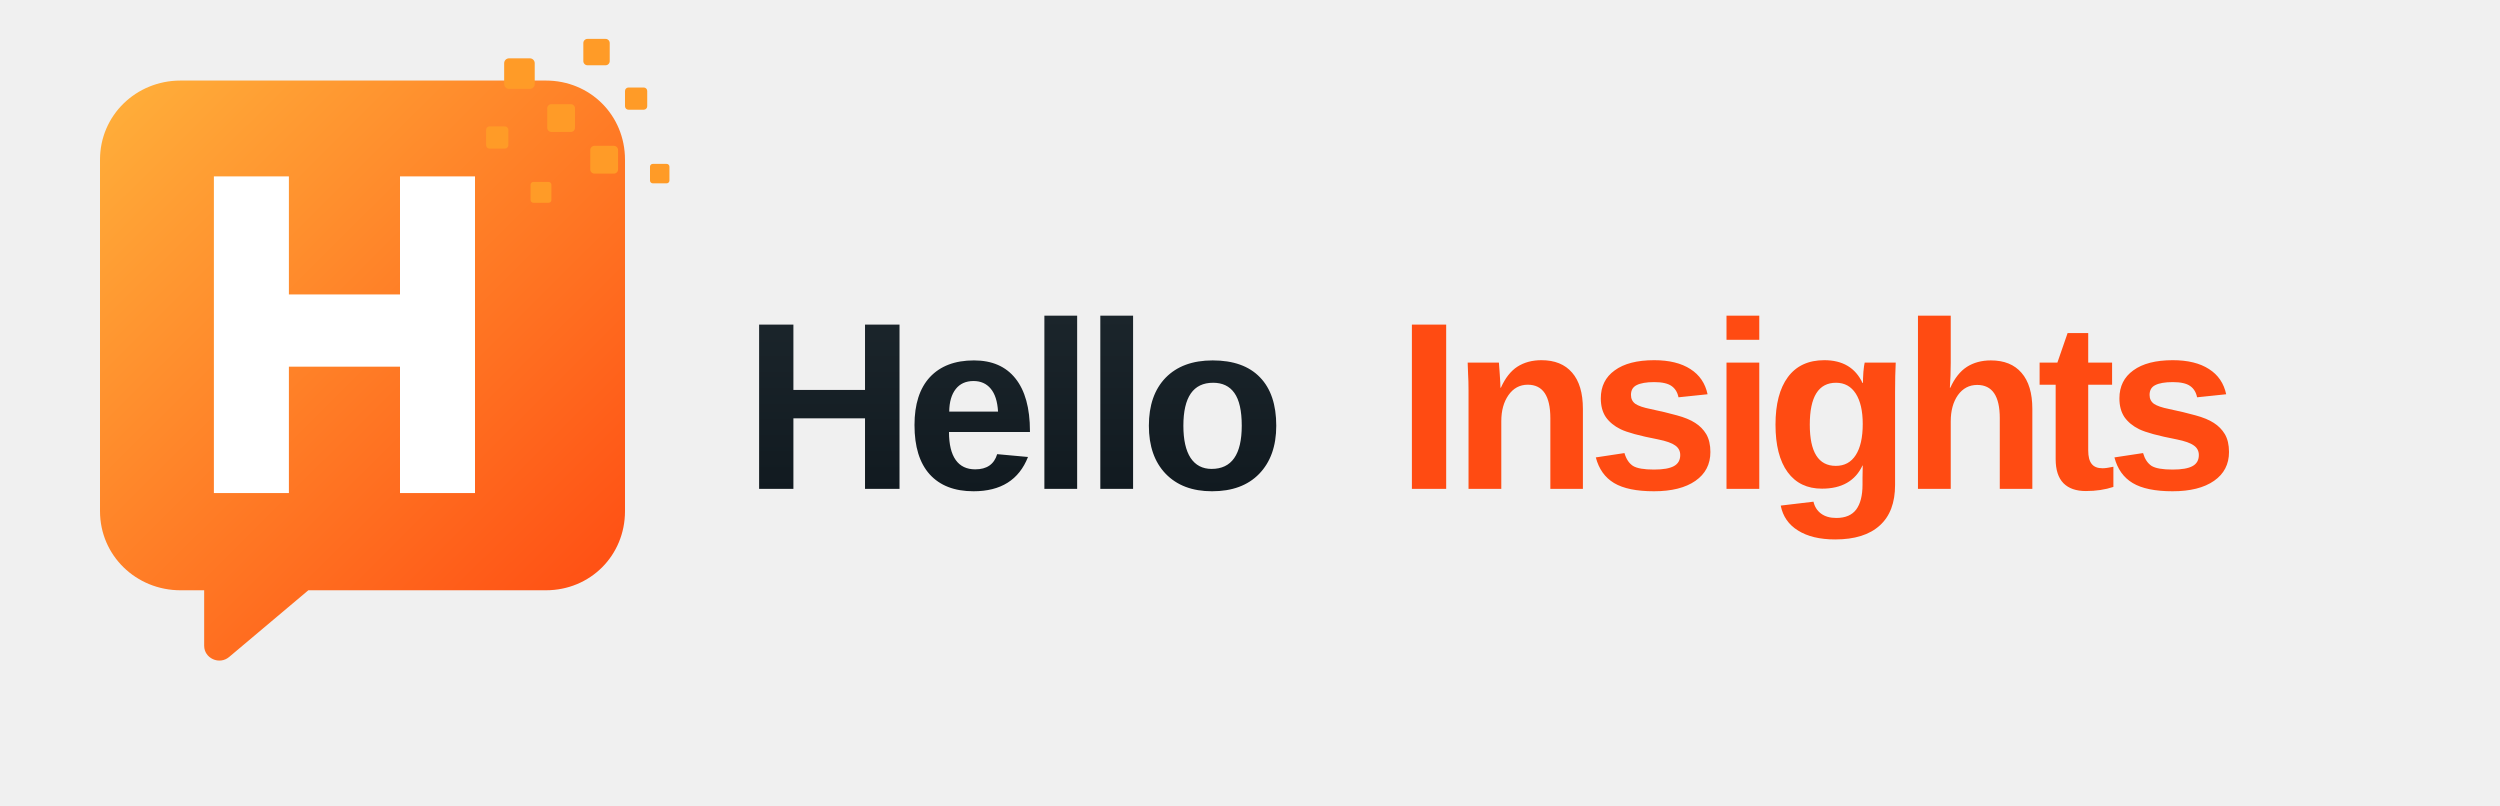
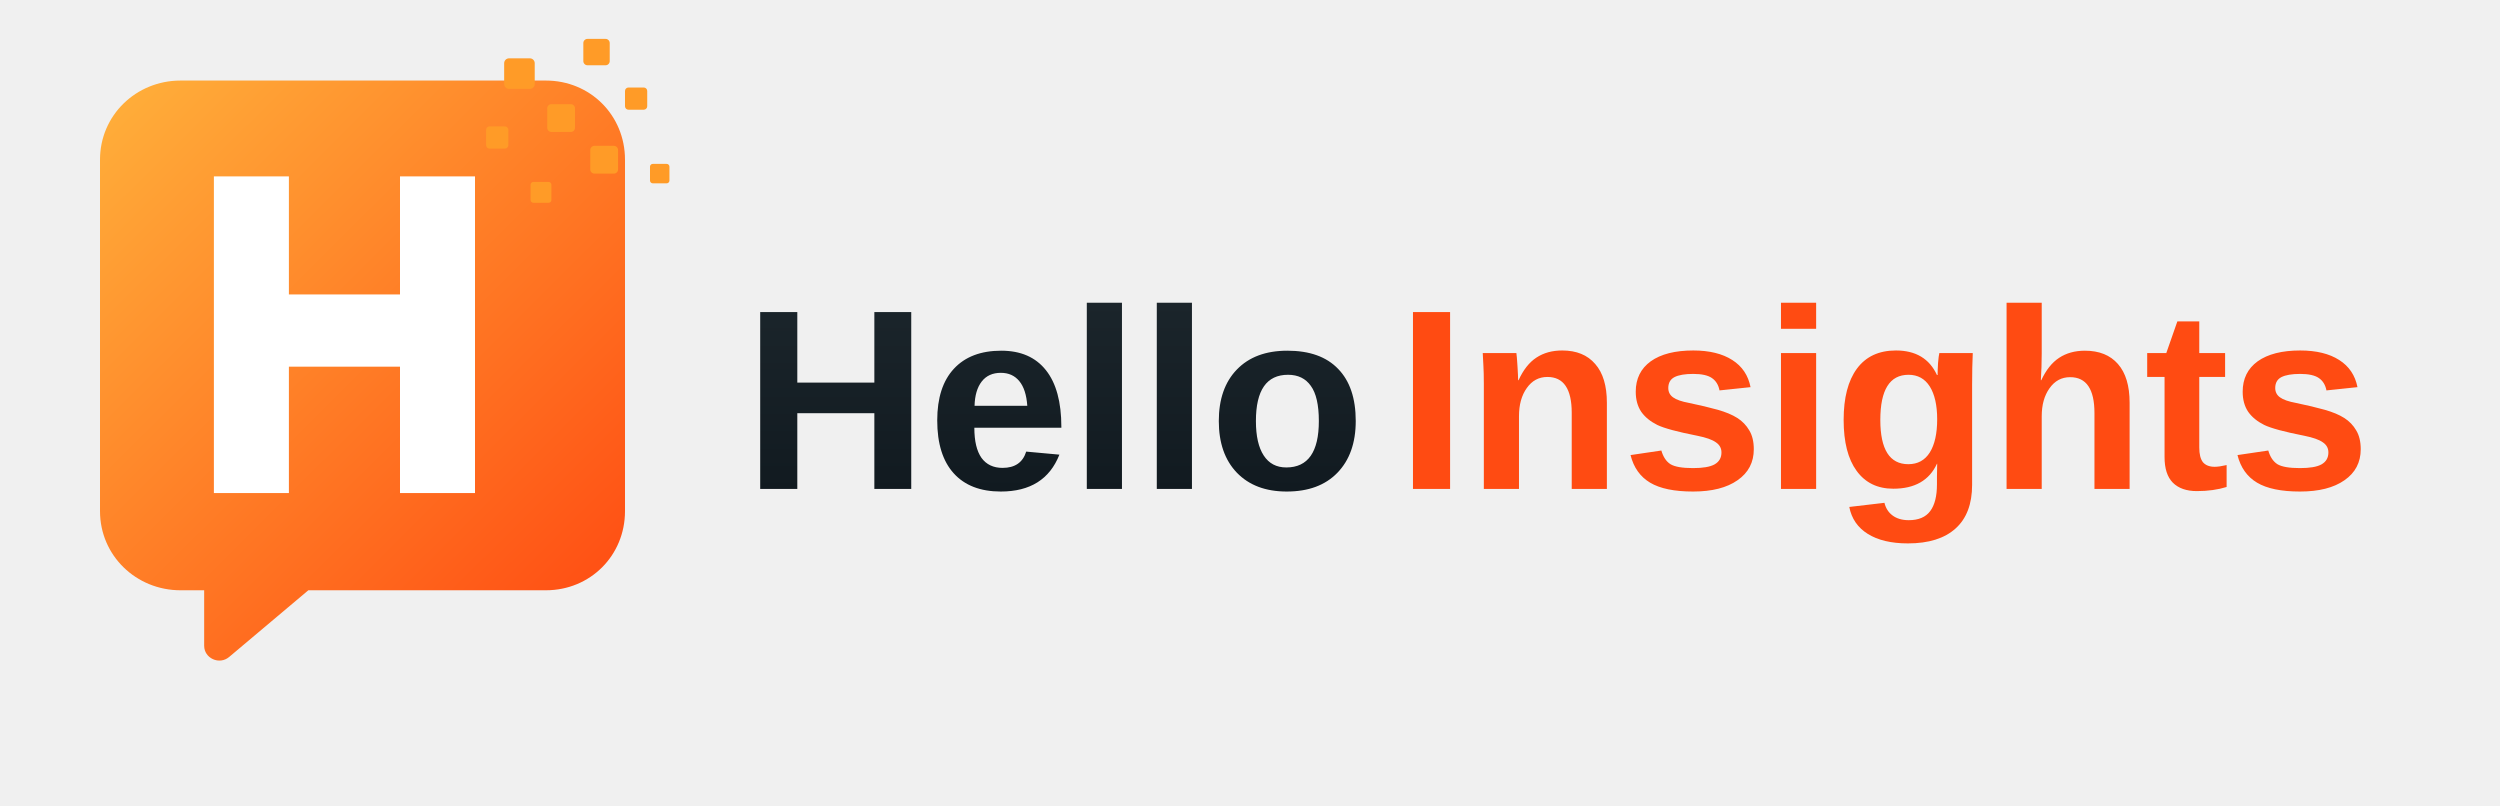
<svg xmlns="http://www.w3.org/2000/svg" viewBox="0 0 180 58" width="180" height="58" role="img" aria-label="HelloInsights logo">
  <defs>
    <linearGradient id="orange" x1="0" y1="0" x2="0.9" y2="1">
      <stop offset="0%" stop-color="#FFB13B" />
      <stop offset="100%" stop-color="#FF4B12" />
    </linearGradient>
    <linearGradient id="hello" x1="0" y1="0" x2="0" y2="1">
      <stop offset="0%" stop-color="#1B252B" />
      <stop offset="100%" stop-color="#111A20" />
    </linearGradient>
  </defs>
  <path d="M7.2 11.5            C7.2 8.3 9.8 5.8 13 5.8            H39.3            C42.5 5.8 45 8.3 45 11.5            V36.8            C45 40 42.5 42.5 39.3 42.5            H22.2            L16.5 47.3            C15.8 47.9 14.7 47.4 14.7 46.5            V42.5            H13            C9.8 42.5 7.2 40 7.2 36.8 Z" fill="url(#orange)" />
  <path d="M15.4 12.7 H20.8 V21.2 H28.8 V12.7 H34.2 V35.5 H28.8 V26.4 H20.8 V35.5 H15.4 Z" fill="#FFFFFF" />
  <g fill="#FF9B27">
    <rect x="36.3" y="4.2" width="2.2" height="2.2" rx="0.35" />
    <rect x="42.0" y="2.8" width="1.9" height="1.9" rx="0.3" />
    <rect x="39.4" y="7.5" width="2.0" height="2.0" rx="0.3" />
    <rect x="45.0" y="6.3" width="1.6" height="1.6" rx="0.25" />
    <rect x="35.0" y="9.1" width="1.6" height="1.6" rx="0.25" />
    <rect x="42.5" y="10.5" width="2.0" height="2.0" rx="0.3" />
    <rect x="46.8" y="11.8" width="1.4" height="1.4" rx="0.2" />
    <rect x="38.2" y="13.1" width="1.5" height="1.5" rx="0.2" />
  </g>
-   <text x="53.5" y="35.2" font-family="Arial, Helvetica, sans-serif" font-size="17.2" font-weight="700" letter-spacing="-0.75" fill="url(#hello)">Hello</text>
-   <text x="100.5" y="35.2" font-family="Arial, Helvetica, sans-serif" font-size="17.2" font-weight="700" letter-spacing="-0.75" fill="#FF4B12">Insights</text>
+   <text x="53.5" y="35.2" font-family="Arial, Helvetica, sans-serif" font-size="18.5" font-weight="700" letter-spacing="-0.1" fill="url(#hello)">Hello</text>
+   <text x="100.5" y="35.2" font-family="Arial, Helvetica, sans-serif" font-size="18.5" font-weight="700" letter-spacing="-0.1" fill="#FF4B12">Insights</text>
</svg>
